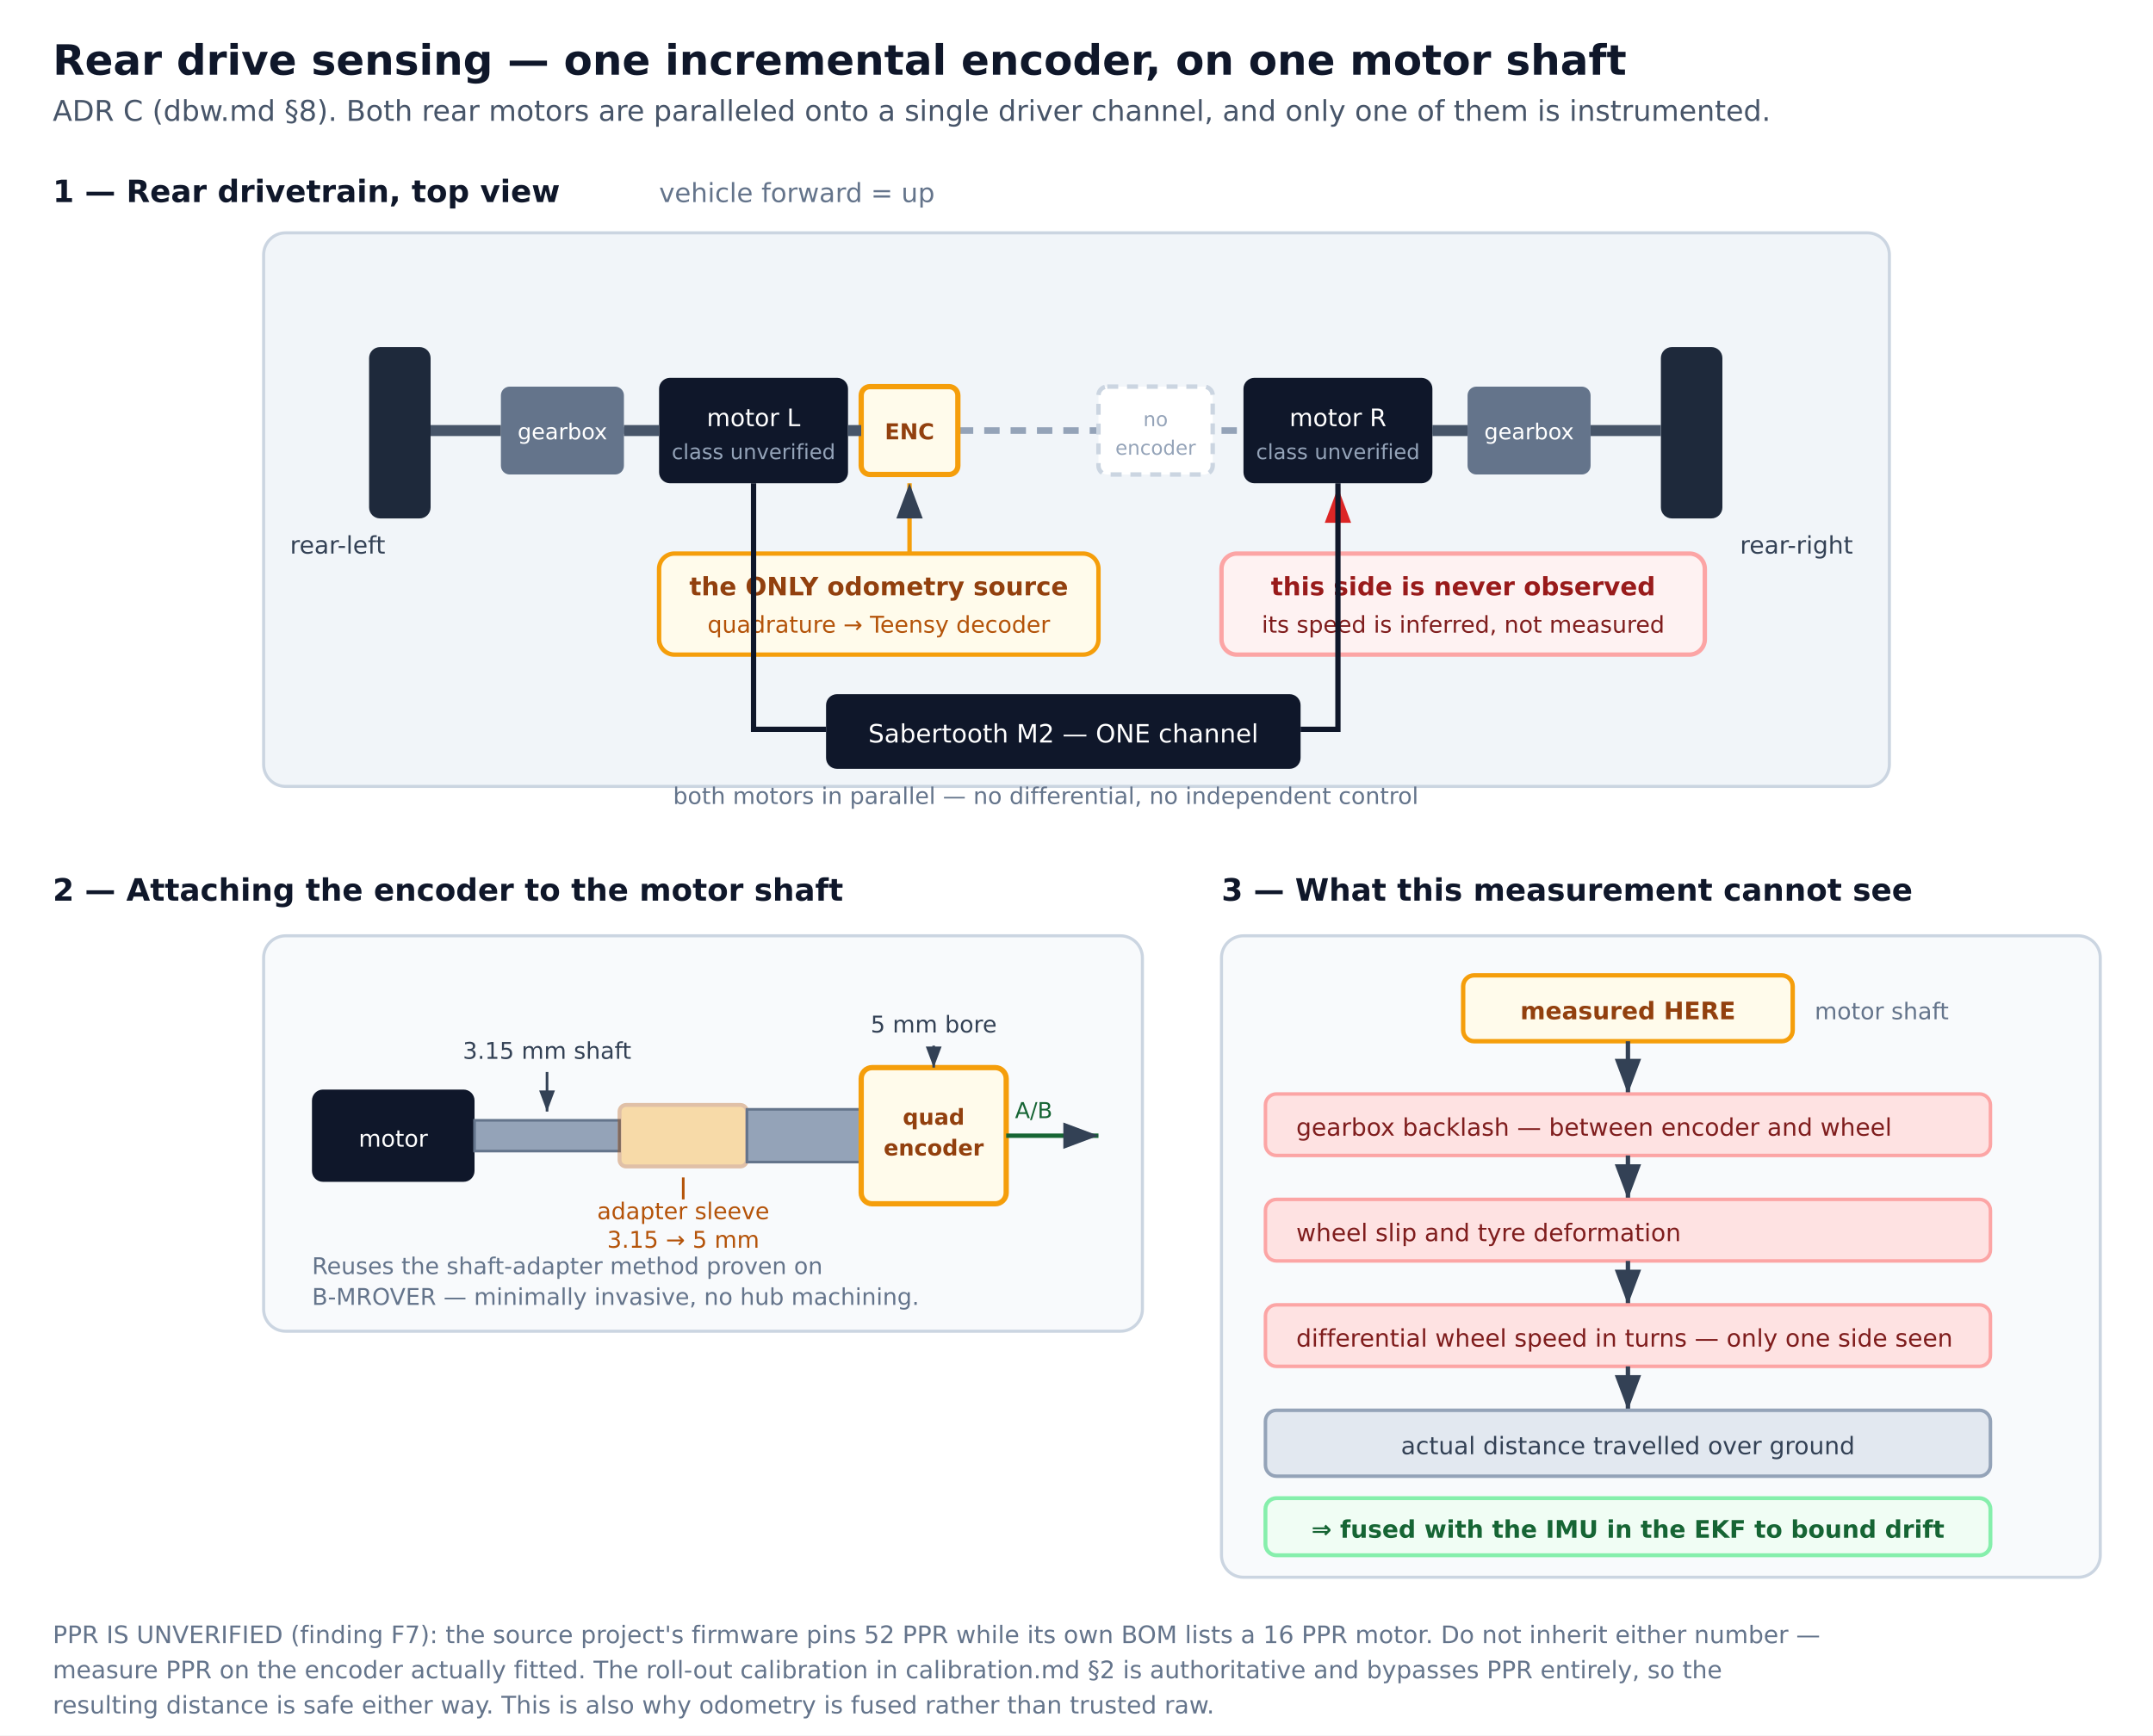
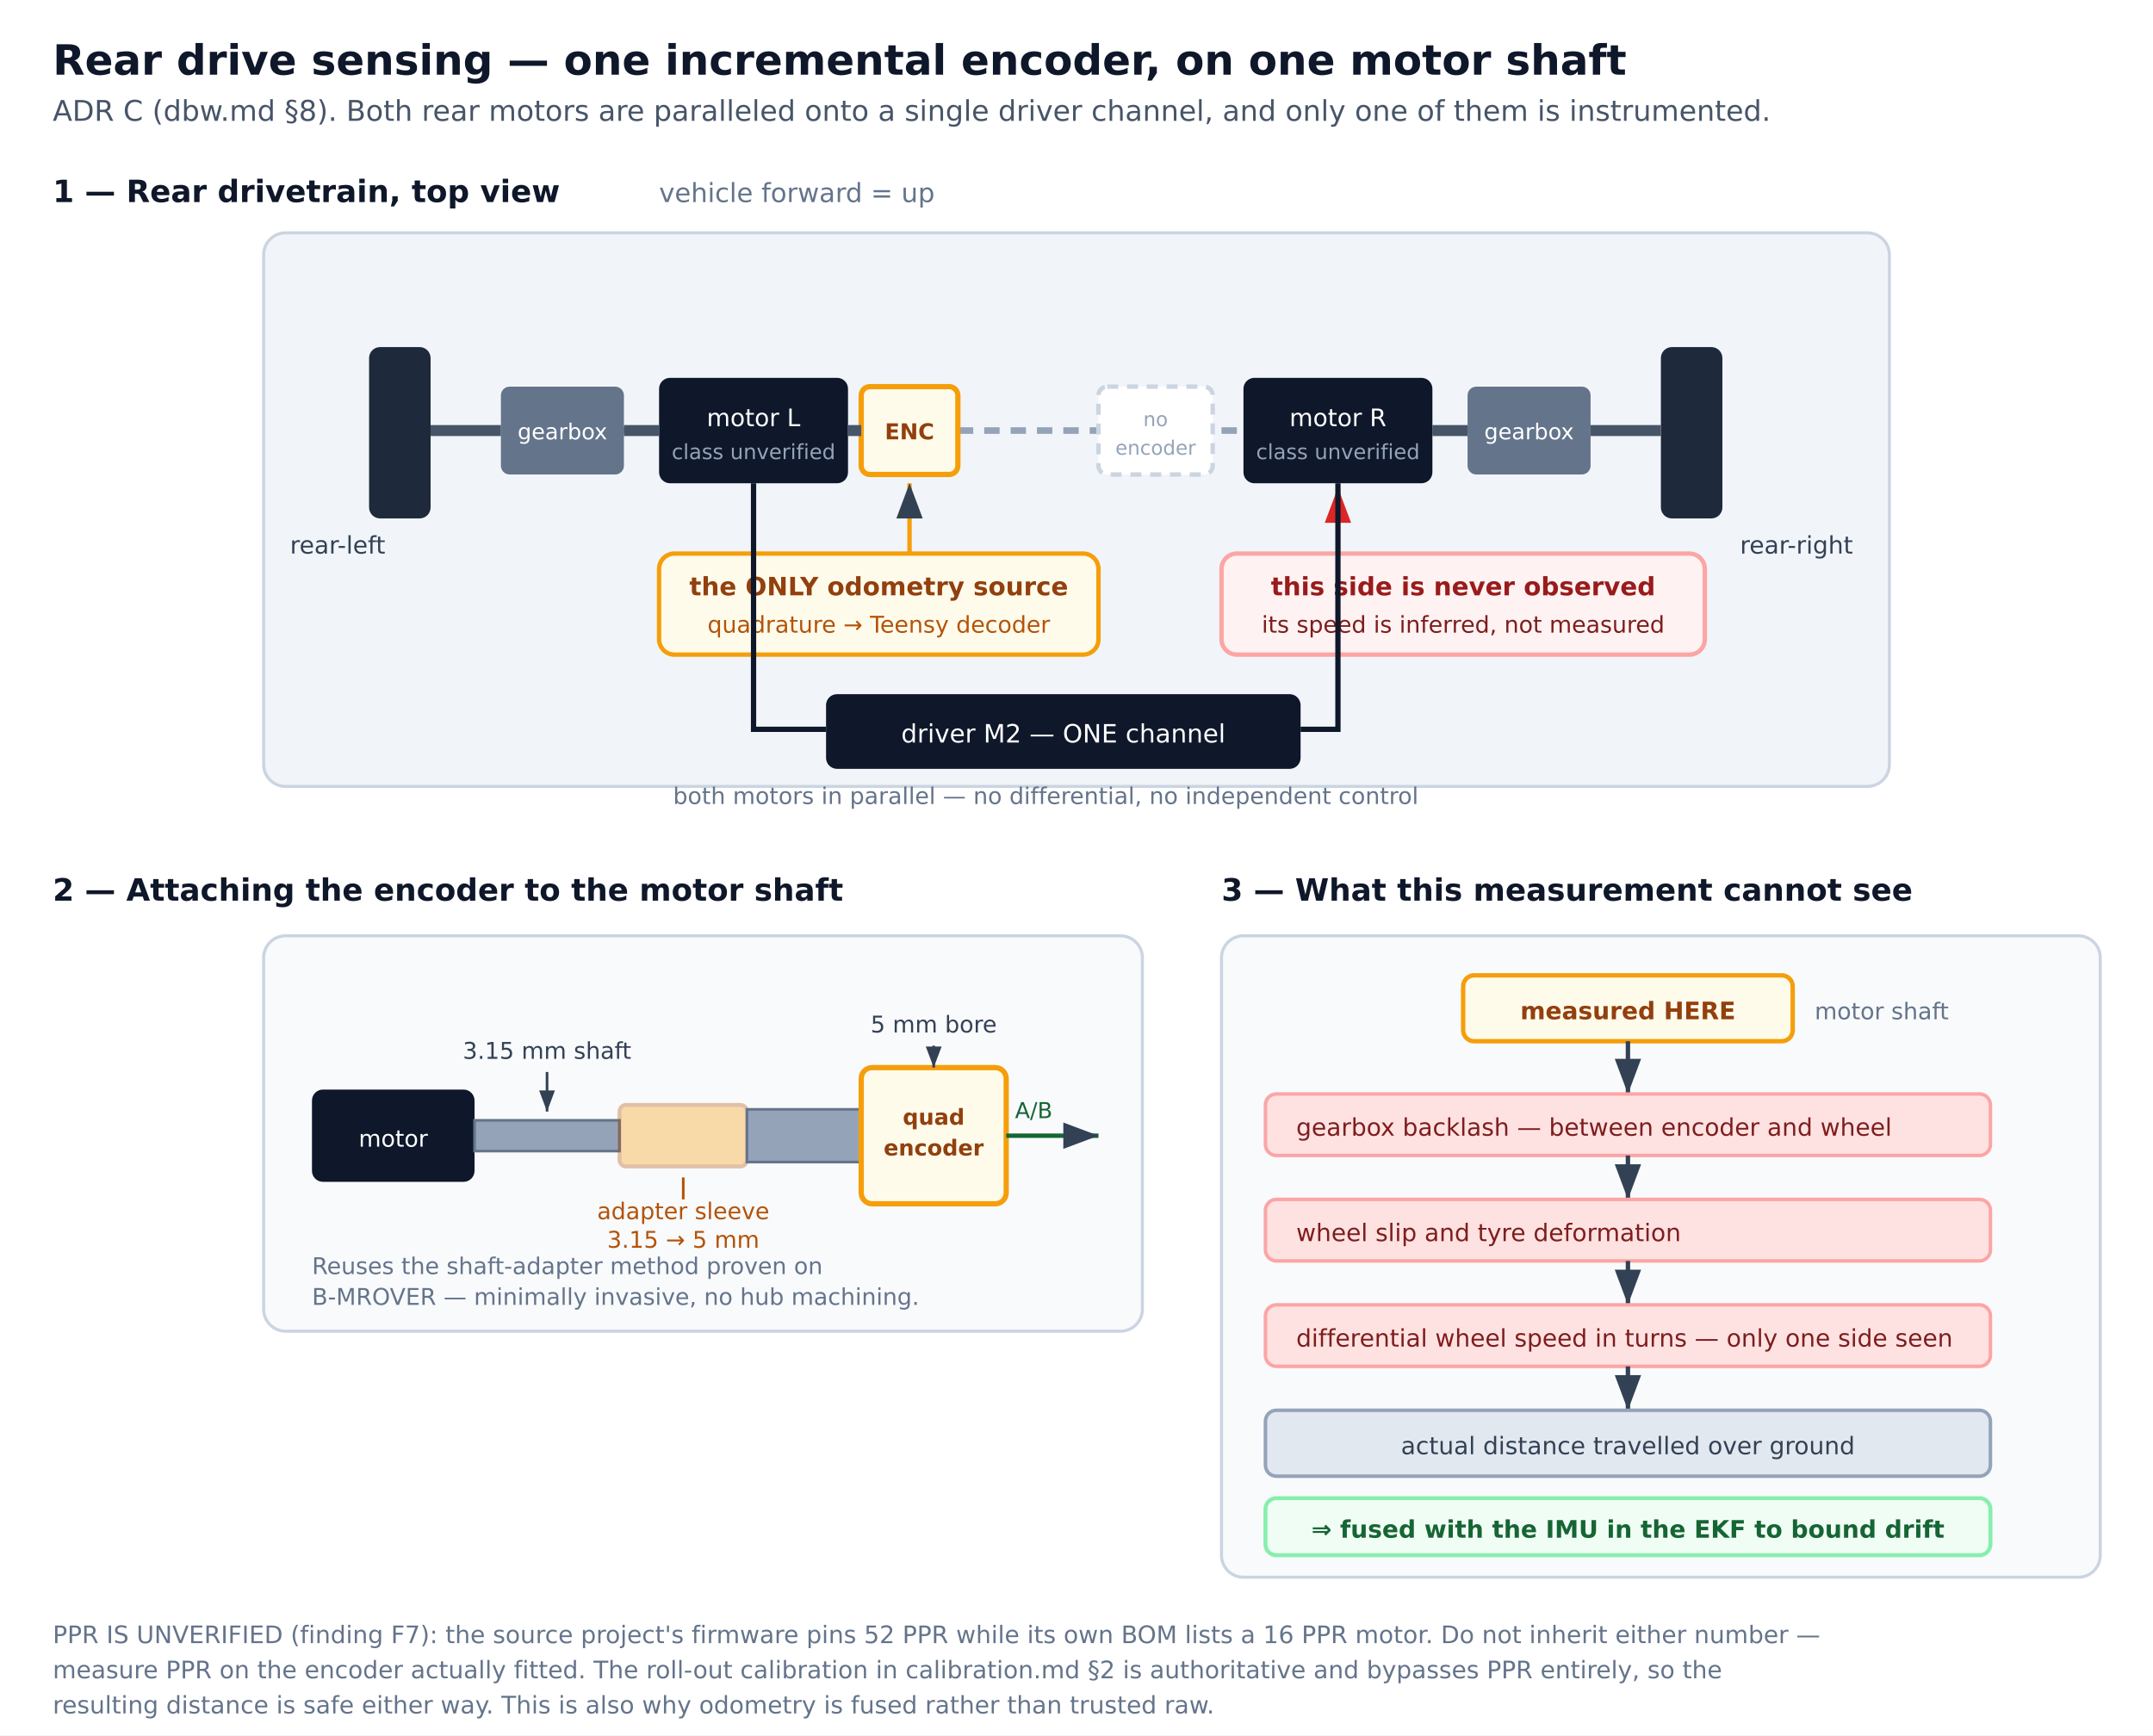
<svg xmlns="http://www.w3.org/2000/svg" viewBox="0 0 980 790" width="980" height="790" font-family="DejaVu Sans, Helvetica, Arial, sans-serif">
  <defs>
    <marker id="a2" markerWidth="9" markerHeight="9" refX="8" refY="3" orient="auto">
      <path d="M0,0 L0,6 L8,3 z" fill="#334155" />
    </marker>
    <marker id="a2r" markerWidth="9" markerHeight="9" refX="8" refY="3" orient="auto">
      <path d="M0,0 L0,6 L8,3 z" fill="#dc2626" />
    </marker>
  </defs>
  <rect x="0" y="0" width="980" height="790" fill="#ffffff" />
  <text x="24" y="34" font-size="19" font-weight="bold" fill="#0f172a">Rear drive sensing — one incremental encoder, on one motor shaft</text>
  <text x="24" y="55" font-size="13" fill="#475569">ADR C (dbw.md §8). Both rear motors are paralleled onto a single driver channel, and only one of them is instrumented.</text>
  <text x="24" y="92" font-size="14" font-weight="bold" fill="#0f172a">1 — Rear drivetrain, top view</text>
  <text x="300" y="92" font-size="12" fill="#64748b">vehicle forward = up</text>
  <rect x="120" y="106" width="740" height="252" rx="10" fill="#f1f5f9" stroke="#cbd5e1" stroke-width="1.4" />
  <line x1="196" y1="196" x2="784" y2="196" stroke="#94a3b8" stroke-width="3" stroke-dasharray="7 5" />
  <rect x="168" y="158" width="28" height="78" rx="5" fill="#1e293b" />
  <text x="132" y="252" font-size="11" fill="#334155">rear-left</text>
  <rect x="228" y="176" width="56" height="40" rx="4" fill="#64748b" />
  <text x="256" y="200" font-size="10" fill="#ffffff" text-anchor="middle">gearbox</text>
  <rect x="300" y="172" width="86" height="48" rx="5" fill="#0f172a" />
  <text x="343" y="194" font-size="11" fill="#ffffff" text-anchor="middle">motor L</text>
  <text x="343" y="209" font-size="9.5" fill="#94a3b8" text-anchor="middle">class unverified</text>
  <rect x="392" y="176" width="44" height="40" rx="4" fill="#fffbeb" stroke="#f59e0b" stroke-width="2.4" />
  <text x="414" y="200" font-size="10" font-weight="bold" fill="#92400e" text-anchor="middle">ENC</text>
  <line x1="196" y1="196" x2="228" y2="196" stroke="#475569" stroke-width="5" />
  <line x1="284" y1="196" x2="300" y2="196" stroke="#475569" stroke-width="5" />
  <line x1="386" y1="196" x2="392" y2="196" stroke="#475569" stroke-width="5" />
  <rect x="300" y="252" width="200" height="46" rx="7" fill="#fffbeb" stroke="#f59e0b" stroke-width="2" />
  <text x="400" y="271" font-size="11.5" font-weight="bold" fill="#92400e" text-anchor="middle">the ONLY odometry source</text>
  <text x="400" y="288" font-size="10.5" fill="#b45309" text-anchor="middle">quadrature → Teensy decoder</text>
  <line x1="414" y1="252" x2="414" y2="220" stroke="#f59e0b" stroke-width="2" marker-end="url(#a2)" />
  <rect x="756" y="158" width="28" height="78" rx="5" fill="#1e293b" />
  <text x="792" y="252" font-size="11" fill="#334155">rear-right</text>
  <rect x="668" y="176" width="56" height="40" rx="4" fill="#64748b" />
  <text x="696" y="200" font-size="10" fill="#ffffff" text-anchor="middle">gearbox</text>
  <rect x="566" y="172" width="86" height="48" rx="5" fill="#0f172a" />
  <text x="609" y="194" font-size="11" fill="#ffffff" text-anchor="middle">motor R</text>
  <text x="609" y="209" font-size="9.5" fill="#94a3b8" text-anchor="middle">class unverified</text>
  <line x1="756" y1="196" x2="724" y2="196" stroke="#475569" stroke-width="5" />
  <line x1="668" y1="196" x2="652" y2="196" stroke="#475569" stroke-width="5" />
  <rect x="500" y="176" width="52" height="40" rx="4" fill="#ffffff" stroke="#cbd5e1" stroke-width="2" stroke-dasharray="5 4" />
  <text x="526" y="194" font-size="9" fill="#94a3b8" text-anchor="middle">no</text>
  <text x="526" y="207" font-size="9" fill="#94a3b8" text-anchor="middle">encoder</text>
  <rect x="556" y="252" width="220" height="46" rx="7" fill="#fef2f2" stroke="#fca5a5" stroke-width="2" />
  <text x="666" y="271" font-size="11.5" font-weight="bold" fill="#991b1b" text-anchor="middle">this side is never observed</text>
  <text x="666" y="288" font-size="10.5" fill="#7f1d1d" text-anchor="middle">its speed is inferred, not measured</text>
  <line x1="609" y1="252" x2="609" y2="222" stroke="#dc2626" stroke-width="2" marker-end="url(#a2r)" />
  <rect x="376" y="316" width="216" height="34" rx="5" fill="#0f172a" />
-   <text x="484" y="338" font-size="11.5" fill="#ffffff" text-anchor="middle">Sabertooth M2 — ONE channel</text>
+   <text x="484" y="338" font-size="11.5" fill="#ffffff" text-anchor="middle">driver M2 — ONE channel</text>
  <path d="M343,220 L343,332 L376,332" fill="none" stroke="#0f172a" stroke-width="2.4" />
  <path d="M609,220 L609,332 L592,332" fill="none" stroke="#0f172a" stroke-width="2.4" />
  <text x="476" y="366" font-size="10.5" fill="#64748b" text-anchor="middle">both motors in parallel — no differential, no independent control</text>
  <text x="24" y="410" font-size="14" font-weight="bold" fill="#0f172a">2 — Attaching the encoder to the motor shaft</text>
  <rect x="120" y="426" width="400" height="180" rx="10" fill="#f8fafc" stroke="#cbd5e1" stroke-width="1.4" />
  <rect x="142" y="496" width="74" height="42" rx="5" fill="#0f172a" />
  <text x="179" y="522" font-size="10.5" fill="#ffffff" text-anchor="middle">motor</text>
  <rect x="216" y="510" width="66" height="14" fill="#94a3b8" stroke="#64748b" stroke-width="1.2" />
  <text x="249" y="482" font-size="10.5" fill="#334155" text-anchor="middle">3.15 mm shaft</text>
  <line x1="249" y1="488" x2="249" y2="506" stroke="#334155" stroke-width="1.2" marker-end="url(#a2)" />
  <rect x="282" y="503" width="58" height="28" rx="3" fill="#f59e0b" opacity="0.35" stroke="#b45309" stroke-width="1.8" />
  <text x="311" y="555" font-size="10.5" fill="#b45309" text-anchor="middle">adapter sleeve</text>
  <text x="311" y="568" font-size="10.5" fill="#b45309" text-anchor="middle">3.15 → 5 mm</text>
  <line x1="311" y1="536" x2="311" y2="546" stroke="#b45309" stroke-width="1.2" />
  <rect x="340" y="505" width="52" height="24" fill="#94a3b8" stroke="#64748b" stroke-width="1.2" />
  <rect x="392" y="486" width="66" height="62" rx="5" fill="#fffbeb" stroke="#f59e0b" stroke-width="2.4" />
  <text x="425" y="512" font-size="10" font-weight="bold" fill="#92400e" text-anchor="middle">quad</text>
  <text x="425" y="526" font-size="10" font-weight="bold" fill="#92400e" text-anchor="middle">encoder</text>
  <text x="425" y="470" font-size="10.5" fill="#334155" text-anchor="middle">5 mm bore</text>
  <line x1="425" y1="476" x2="425" y2="486" stroke="#334155" stroke-width="1.2" marker-end="url(#a2)" />
  <path d="M458,517 L500,517" fill="none" stroke="#166534" stroke-width="2" marker-end="url(#a2)" />
  <text x="462" y="509" font-size="10" fill="#166534">A/B</text>
  <text x="142" y="580" font-size="10.5" fill="#64748b">Reuses the shaft-adapter method proven on</text>
  <text x="142" y="594" font-size="10.5" fill="#64748b">B-MROVER — minimally invasive, no hub machining.</text>
  <text x="556" y="410" font-size="14" font-weight="bold" fill="#0f172a">3 — What this measurement cannot see</text>
  <rect x="556" y="426" width="400" height="292" rx="10" fill="#f8fafc" stroke="#cbd5e1" stroke-width="1.4" />
  <rect x="666" y="444" width="150" height="30" rx="5" fill="#fffbeb" stroke="#f59e0b" stroke-width="2" />
  <text x="741" y="464" font-size="11" font-weight="bold" fill="#92400e" text-anchor="middle">measured HERE</text>
  <text x="826" y="464" font-size="10.5" fill="#64748b" text-anchor="start">motor shaft</text>
  <line x1="741" y1="474" x2="741" y2="498" stroke="#334155" stroke-width="2" marker-end="url(#a2)" />
  <rect x="576" y="498" width="330" height="28" rx="5" fill="#fee2e2" stroke="#fca5a5" stroke-width="1.6" />
  <text x="590" y="517" font-size="11" fill="#7f1d1d">gearbox backlash — between encoder and wheel</text>
  <line x1="741" y1="526" x2="741" y2="546" stroke="#334155" stroke-width="2" marker-end="url(#a2)" />
  <rect x="576" y="546" width="330" height="28" rx="5" fill="#fee2e2" stroke="#fca5a5" stroke-width="1.6" />
  <text x="590" y="565" font-size="11" fill="#7f1d1d">wheel slip and tyre deformation</text>
  <line x1="741" y1="574" x2="741" y2="594" stroke="#334155" stroke-width="2" marker-end="url(#a2)" />
  <rect x="576" y="594" width="330" height="28" rx="5" fill="#fee2e2" stroke="#fca5a5" stroke-width="1.6" />
  <text x="590" y="613" font-size="11" fill="#7f1d1d">differential wheel speed in turns — only one side seen</text>
  <line x1="741" y1="622" x2="741" y2="642" stroke="#334155" stroke-width="2" marker-end="url(#a2)" />
  <rect x="576" y="642" width="330" height="30" rx="5" fill="#e2e8f0" stroke="#94a3b8" stroke-width="1.6" />
  <text x="741" y="662" font-size="11" fill="#334155" text-anchor="middle">actual distance travelled over ground</text>
  <rect x="576" y="682" width="330" height="26" rx="5" fill="#f0fdf4" stroke="#86efac" stroke-width="1.8" />
  <text x="741" y="700" font-size="11" font-weight="bold" fill="#166534" text-anchor="middle">⇒ fused with the IMU in the EKF to bound drift</text>
  <text x="24" y="748" font-size="11" fill="#64748b">PPR IS UNVERIFIED (finding F7): the source project's firmware pins 52 PPR while its own BOM lists a 16 PPR motor. Do not inherit either number —</text>
  <text x="24" y="764" font-size="11" fill="#64748b">measure PPR on the encoder actually fitted. The roll-out calibration in calibration.md §2 is authoritative and bypasses PPR entirely, so the</text>
  <text x="24" y="780" font-size="11" fill="#64748b">resulting distance is safe either way. This is also why odometry is fused rather than trusted raw.</text>
</svg>
